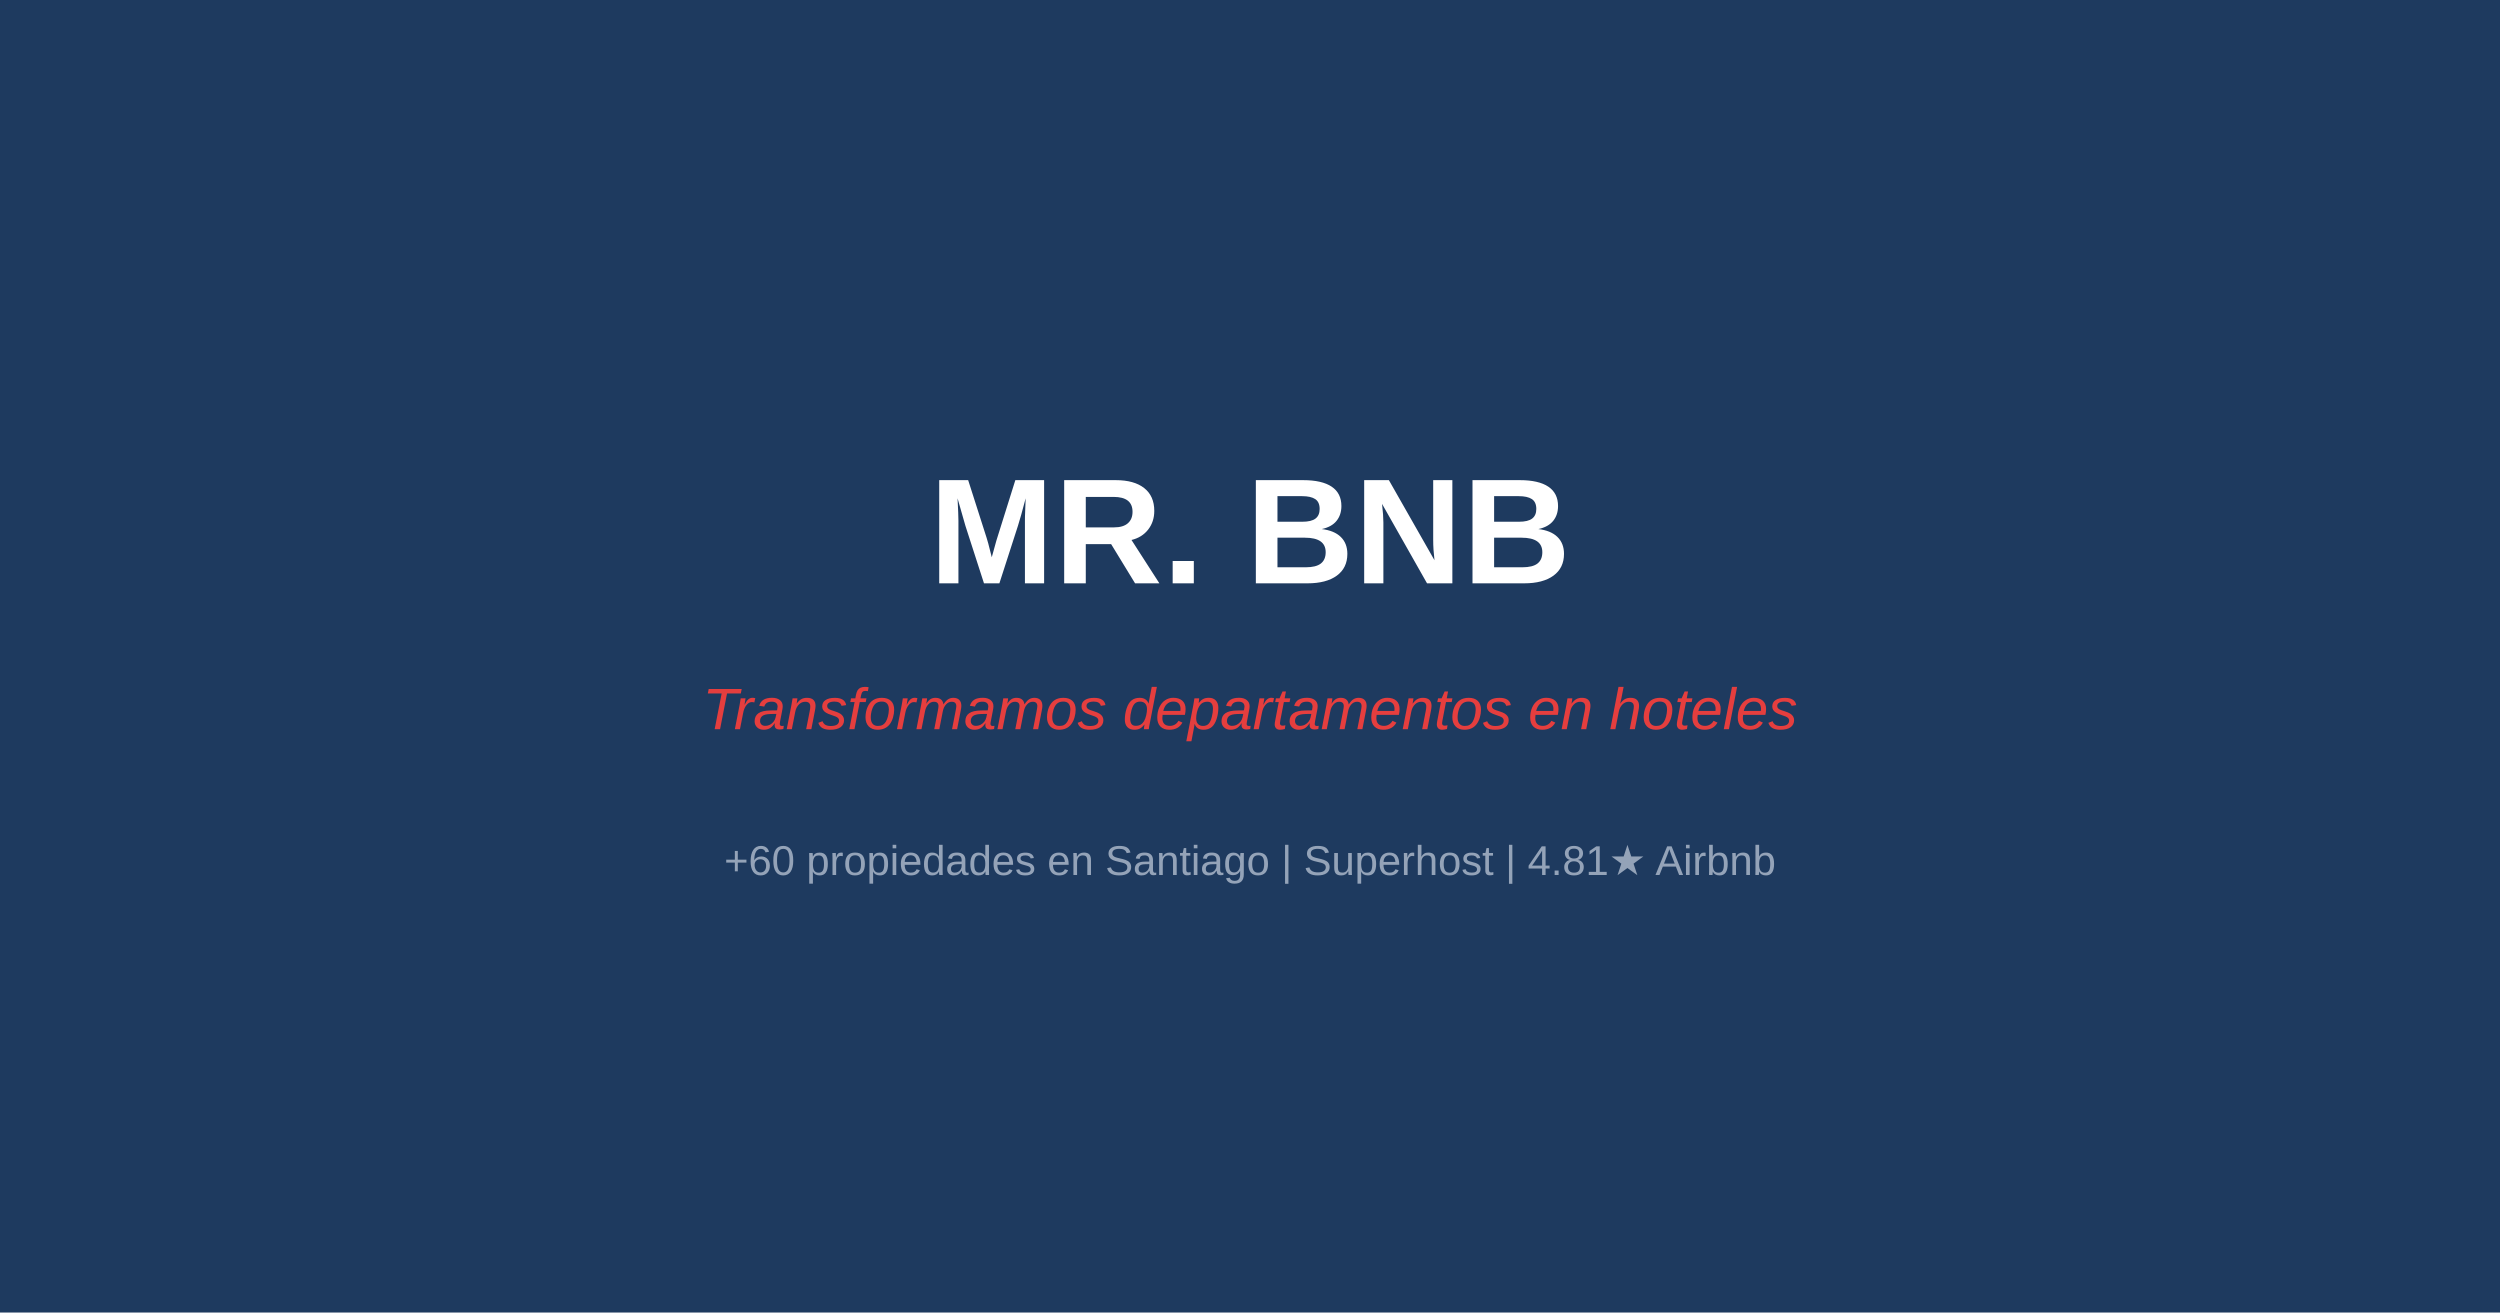
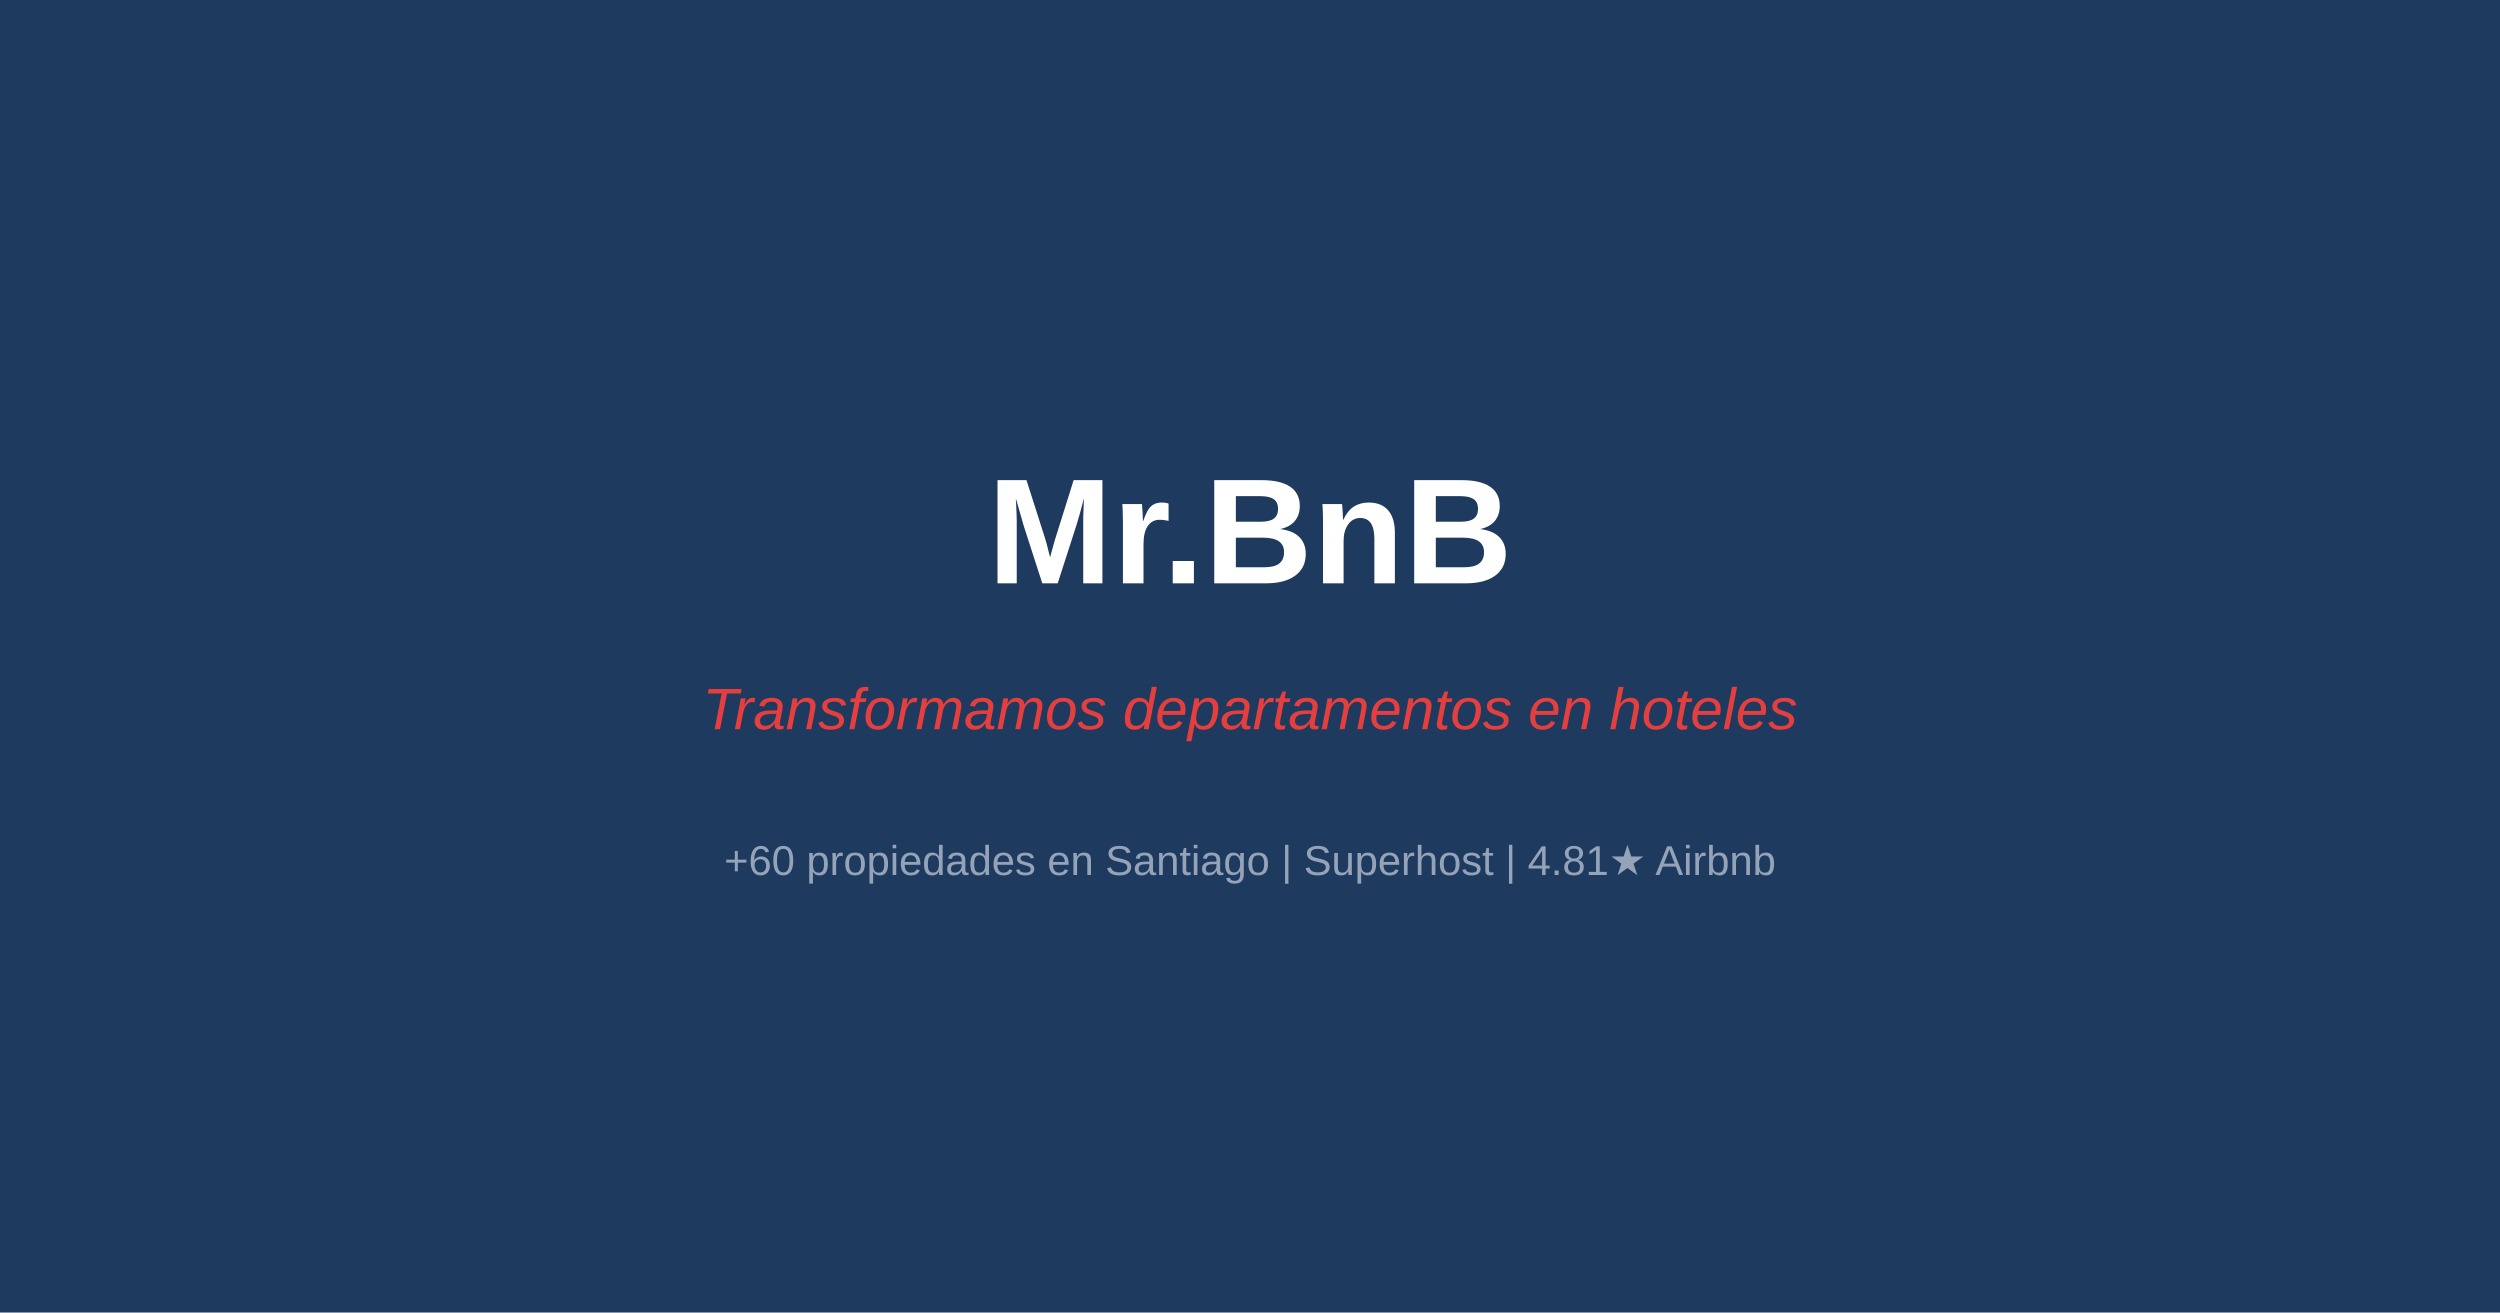
<svg xmlns="http://www.w3.org/2000/svg" width="1200" height="630" viewBox="0 0 1200 630">
  <rect fill="#1e3a5f" width="1200" height="630" />
-   <text x="600" y="280" text-anchor="middle" fill="white" font-family="Arial, sans-serif" font-size="72" font-weight="bold">MR. BNB</text>
+   <text x="600" y="280" text-anchor="middle" fill="white" font-family="Arial, sans-serif" font-size="72" font-weight="bold">Mr.BnB</text>
  <text x="600" y="350" text-anchor="middle" fill="#e53e3e" font-family="Arial, sans-serif" font-size="28" font-style="italic">Transformamos departamentos en hoteles</text>
  <text x="600" y="420" text-anchor="middle" fill="#94a3b8" font-family="Arial, sans-serif" font-size="20">+60 propiedades en Santiago | Superhost | 4.81★ Airbnb</text>
</svg>
